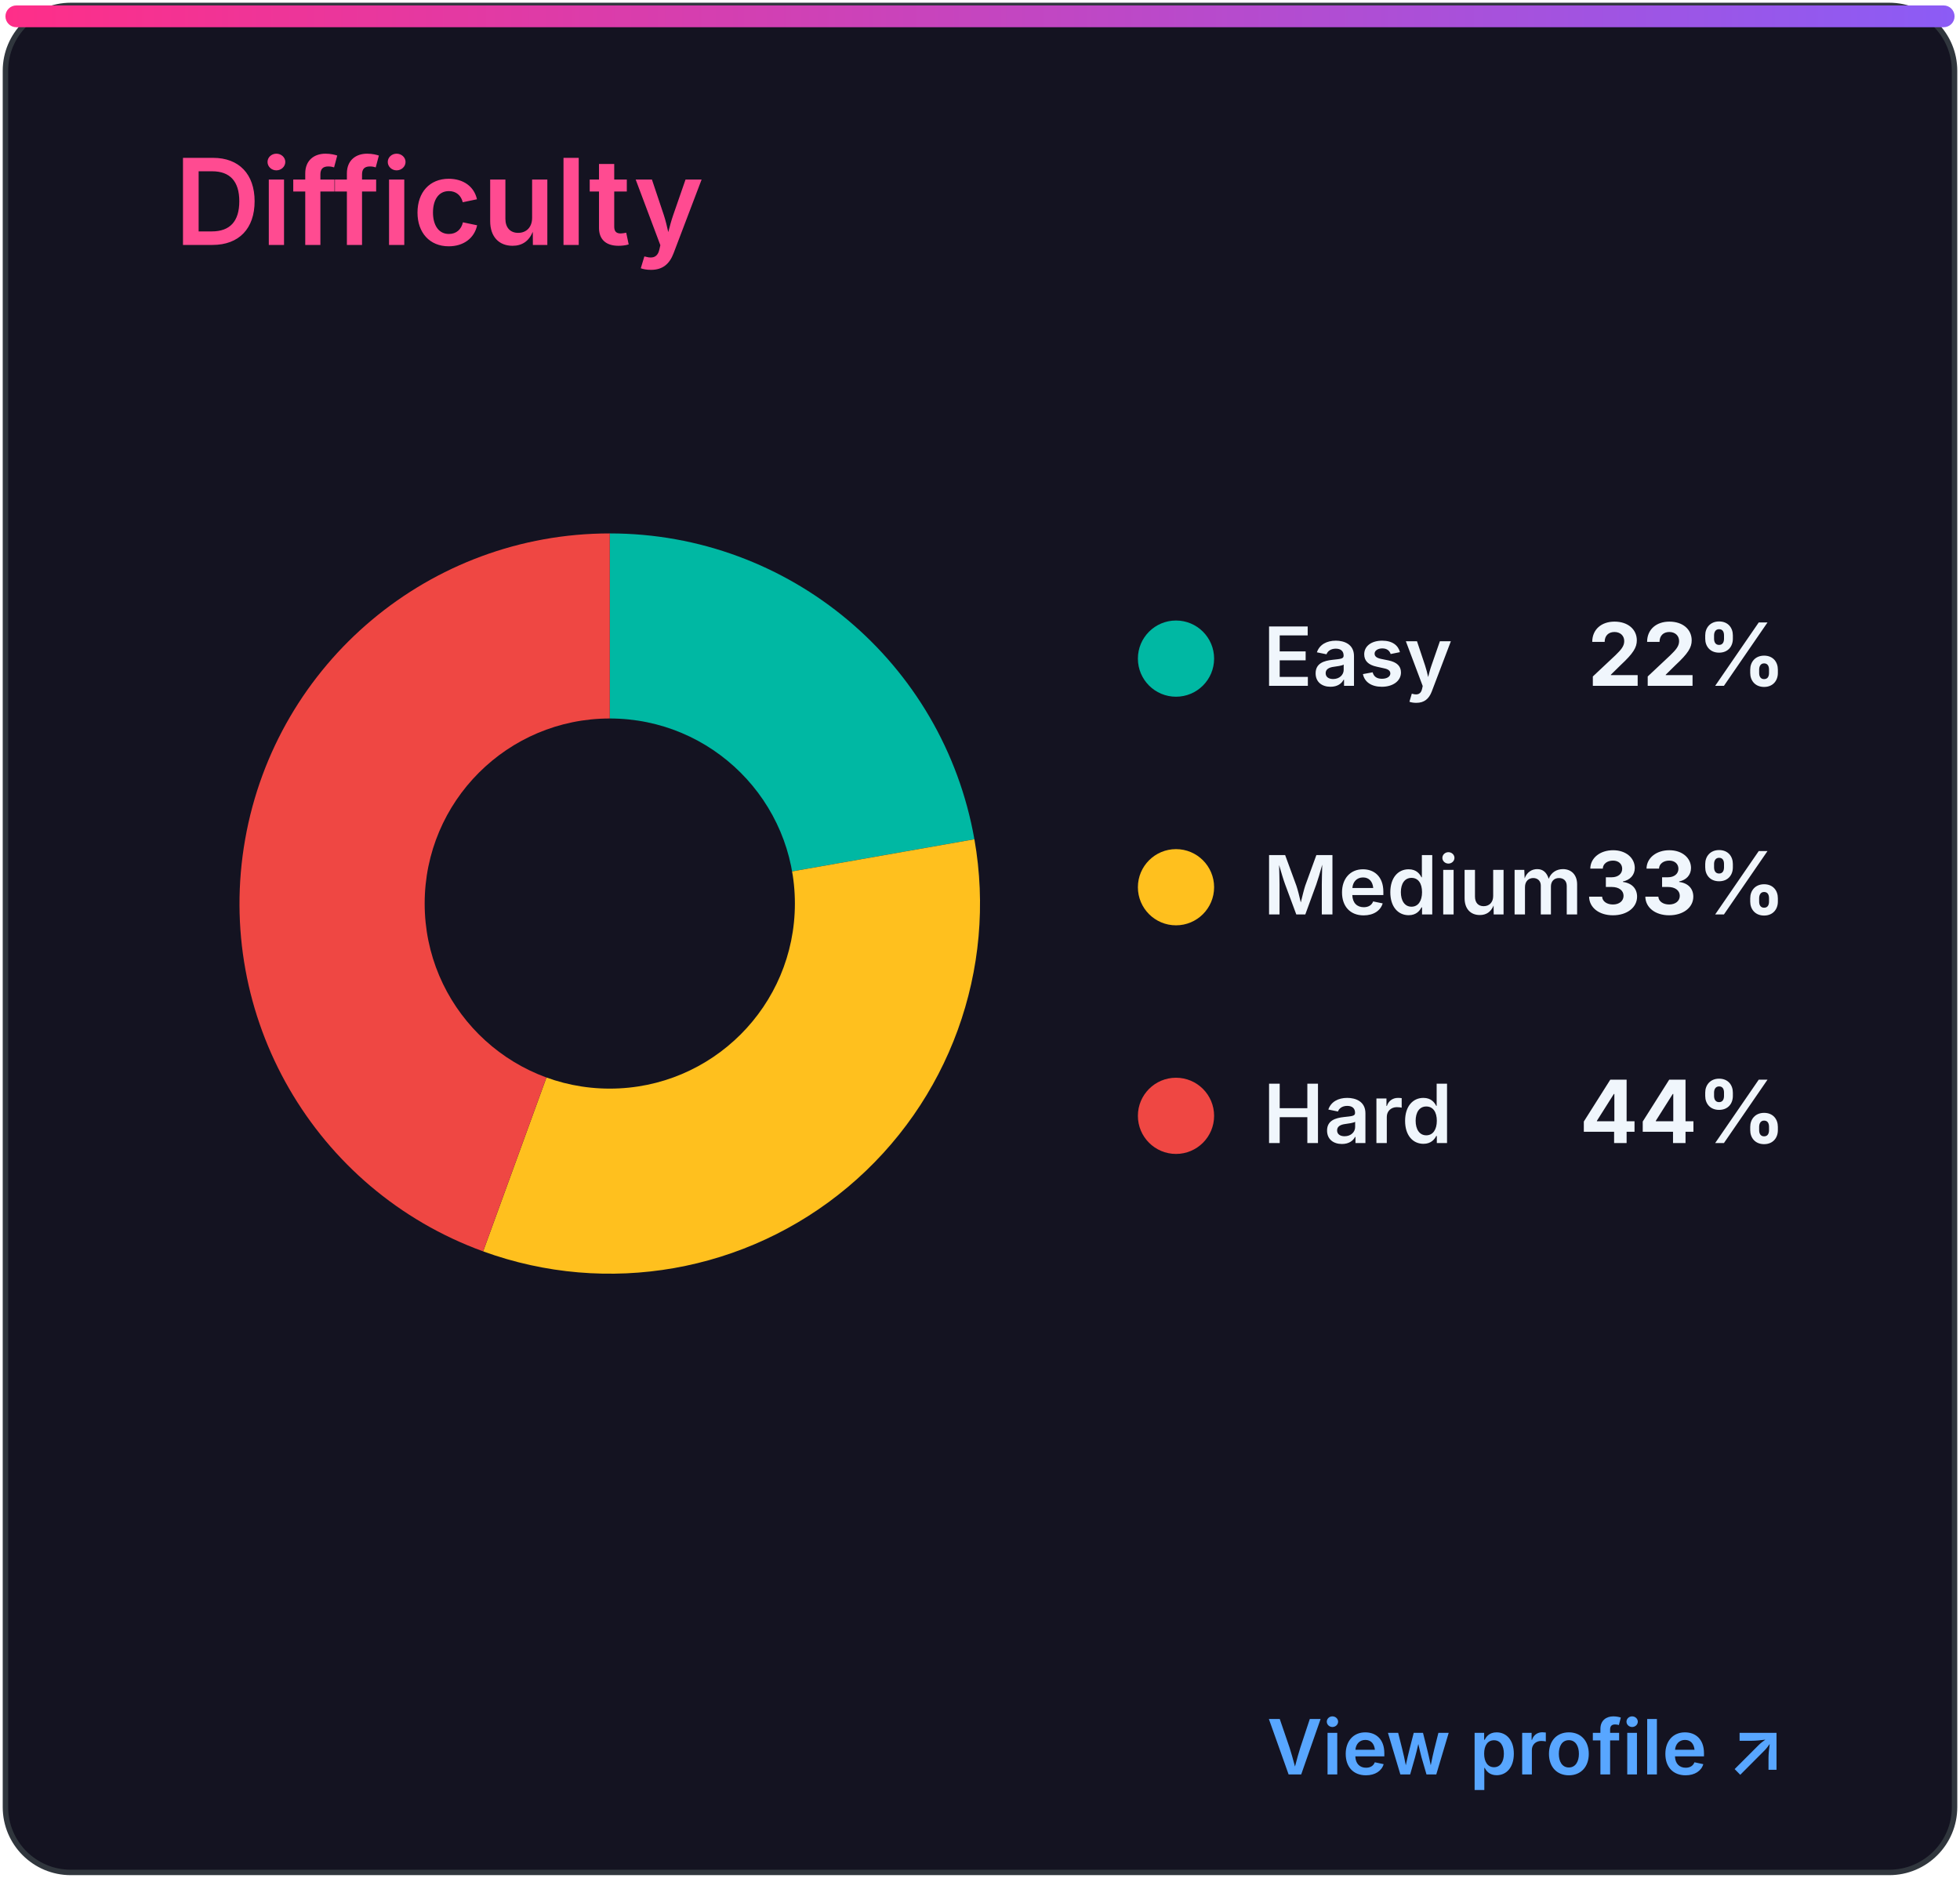
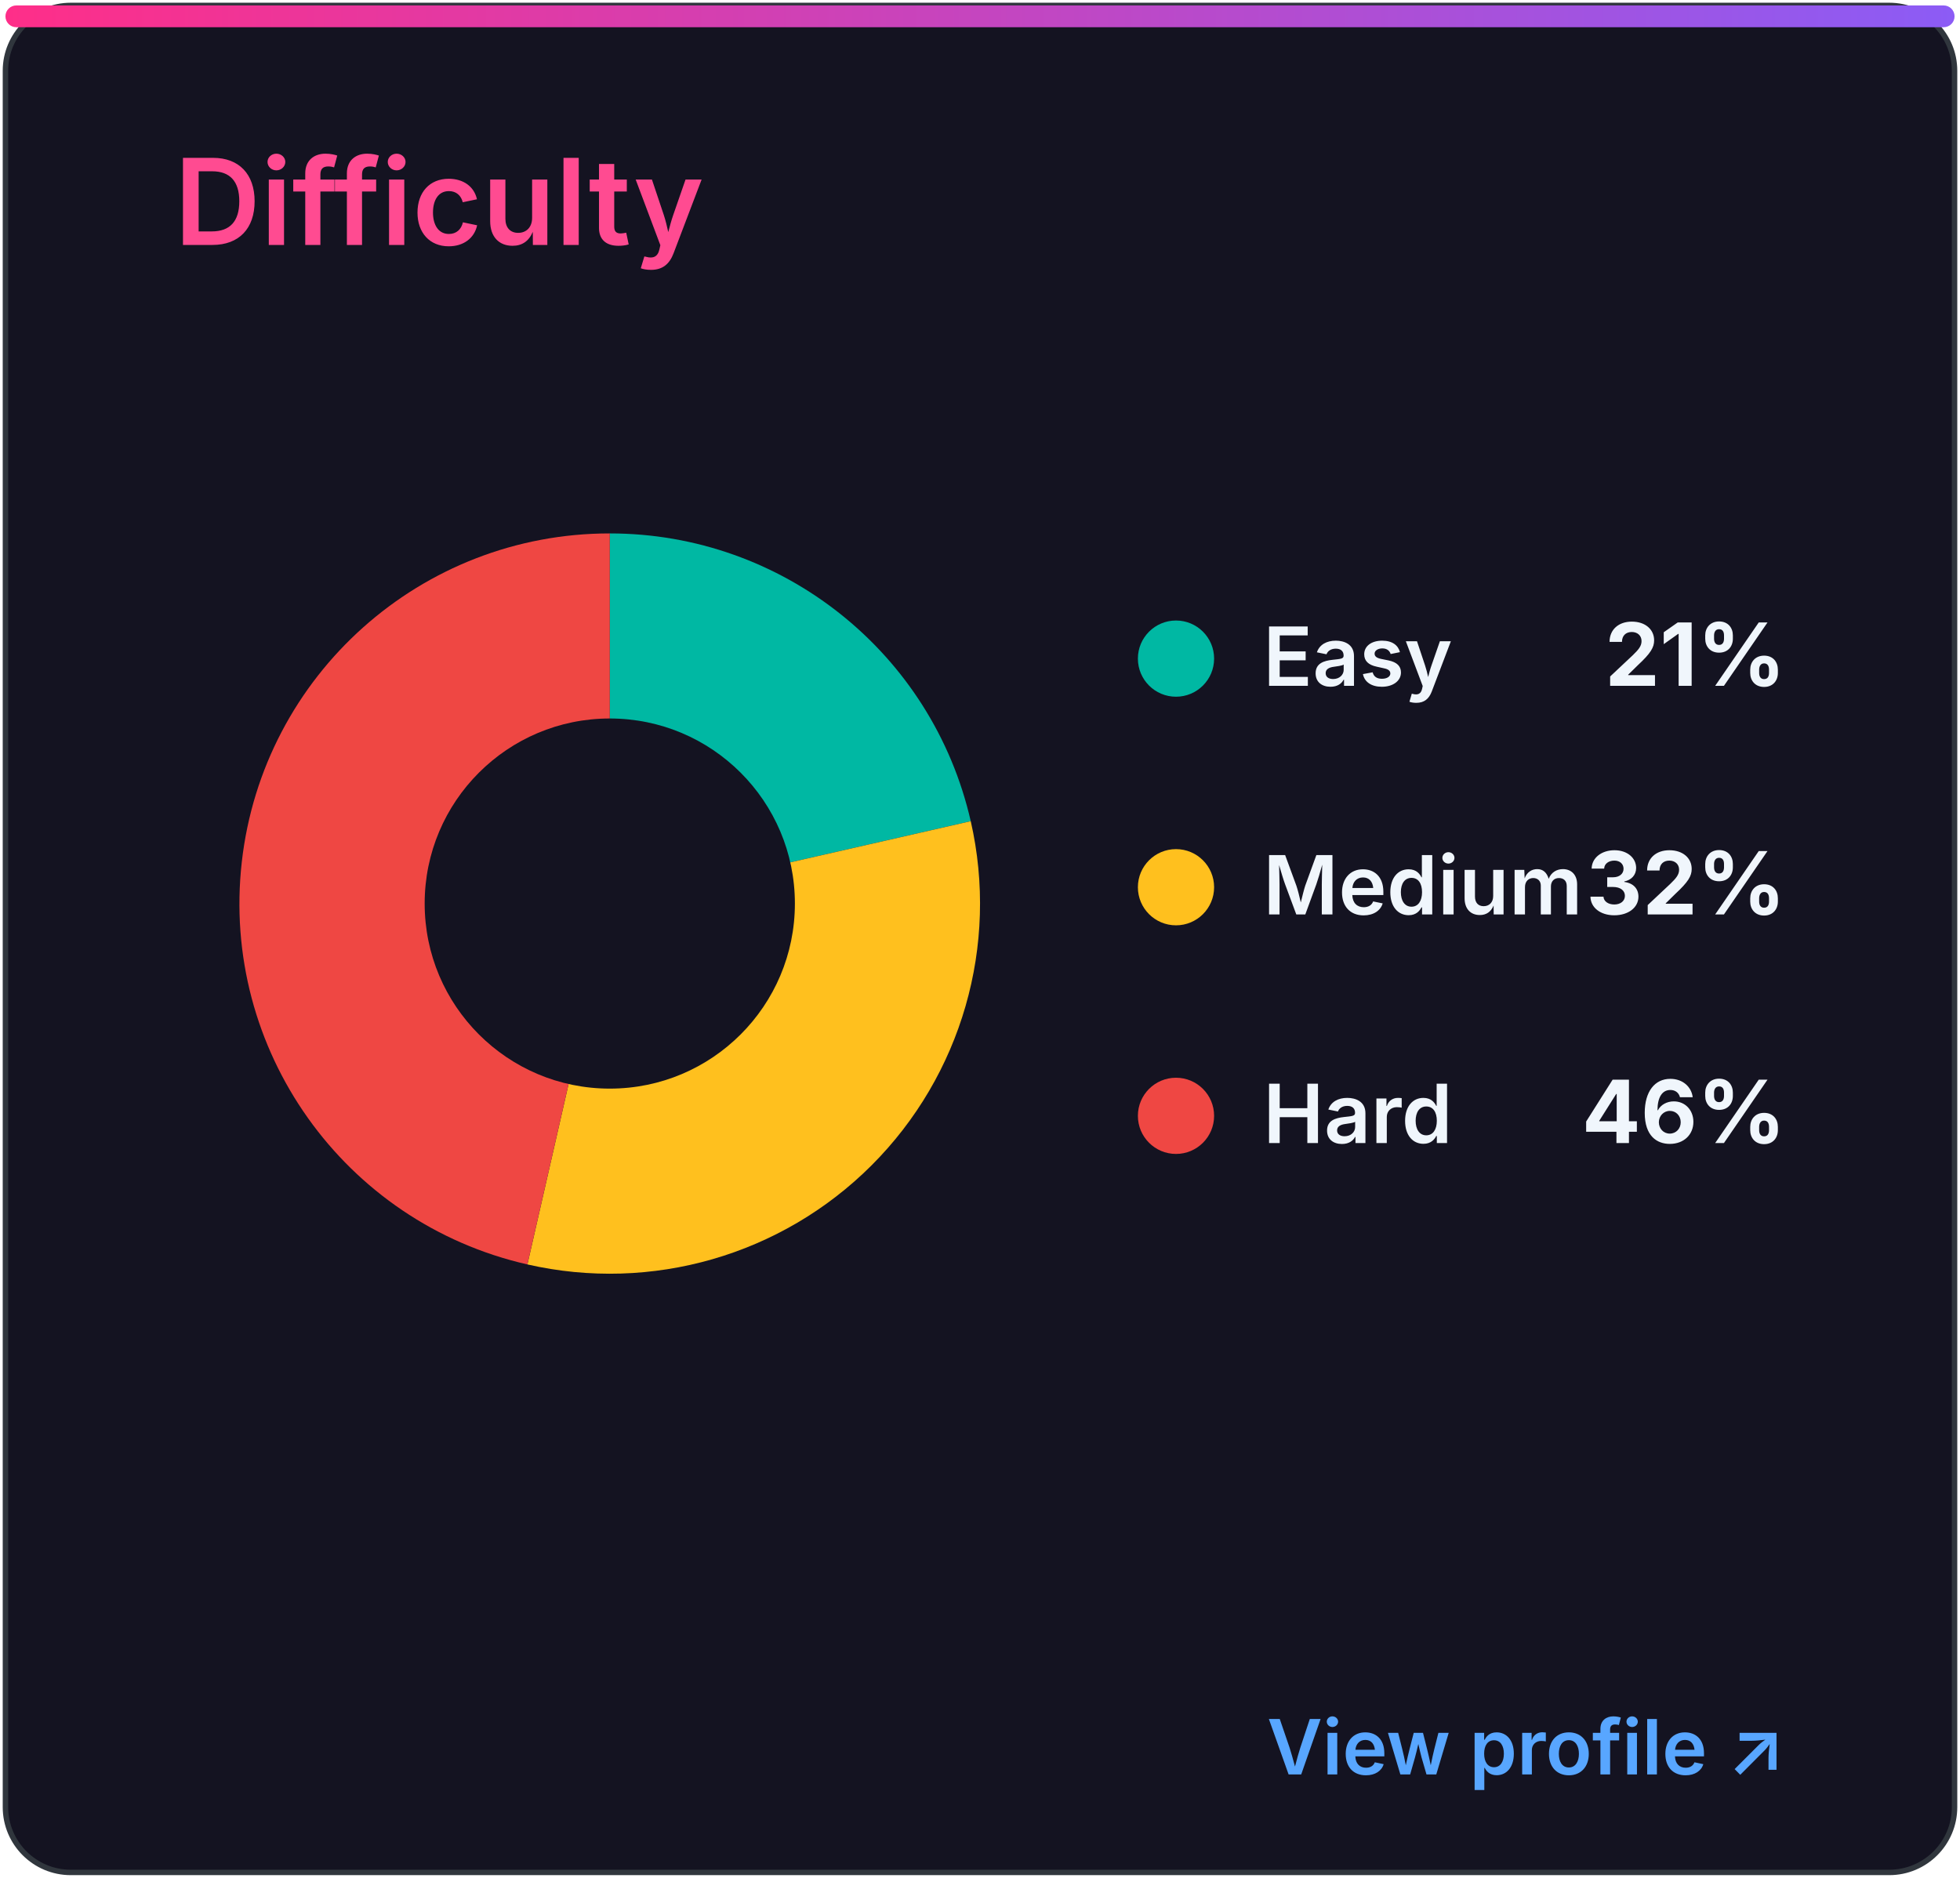
<svg xmlns="http://www.w3.org/2000/svg" width="360" height="345" viewBox="0 0 360 345" role="img" aria-labelledby="title desc">
  <defs>
    <linearGradient id="accent" x1="0" x2="1">
      <stop stop-color="#ff2e88" />
      <stop offset="1" stop-color="#8b5cf6" />
    </linearGradient>
    <clipPath id="bar">
      <rect x="32" y="82" width="296" height="8" rx="4" />
    </clipPath>
    <style>
.heading{font:600 22px -apple-system,BlinkMacSystemFont,'Segoe UI',sans-serif;fill:#ff4b91}
.eyebrow{font:600 10px -apple-system,BlinkMacSystemFont,'Segoe UI',sans-serif;letter-spacing:1.2px;fill:#8b949e}
.total{font:700 52px -apple-system,BlinkMacSystemFont,'Segoe UI',sans-serif;fill:#f0f6fc}
.metric{font:600 15px -apple-system,BlinkMacSystemFont,'Segoe UI',sans-serif;fill:#f0f6fc}
.count{font:700 16px -apple-system,BlinkMacSystemFont,'Segoe UI',sans-serif;fill:#f0f6fc}
.muted{font:500 13px -apple-system,BlinkMacSystemFont,'Segoe UI',sans-serif;fill:#8b949e}
.language{font:700 31px -apple-system,BlinkMacSystemFont,'Segoe UI',sans-serif;fill:#f0f6fc}
.link{font:600 14px -apple-system,BlinkMacSystemFont,'Segoe UI',sans-serif;fill:#58a6ff}
</style>
  </defs>
  <rect x="1" y="1" width="358" height="343" rx="12" fill="#141321" stroke="#30363d" />
  <rect x="1" y="1" width="358" height="4" rx="2" fill="url(#accent)" />
  <text x="32" y="45" class="heading">Difficulty</text>
-   <path d="M 112 166 L 112.00 98.00 A 68 68 0 0 1 178.97 154.19 Z" fill="#00b8a3" />
-   <path d="M 112 166 L 178.97 154.19 A 68 68 0 0 1 88.74 229.90 Z" fill="#ffc01e" />
-   <path d="M 112 166 L 88.74 229.90 A 68 68 0 0 1 112.00 98.00 Z" fill="#ef4743" />
+   <path d="M 112 166 L 112.00 98.00 A 68 68 0 0 1 178.30 150.87 Z" fill="#00b8a3" />
+   <path d="M 112 166 L 178.30 150.87 A 68 68 0 0 1 96.87 232.30 Z" fill="#ffc01e" />
+   <path d="M 112 166 L 96.87 232.30 A 68 68 0 0 1 112.00 98.00 Z" fill="#ef4743" />
  <circle cx="112" cy="166" r="34" fill="#141321" />
  <circle cx="216" cy="121" r="7" fill="#00b8a3" />
  <text x="232" y="126" class="metric">Easy</text>
-   <text x="328" y="126" class="count" text-anchor="end">22%</text>
+   <text x="328" y="126" class="count" text-anchor="end">21%</text>
  <circle cx="216" cy="163" r="7" fill="#ffc01e" />
  <text x="232" y="168" class="metric">Medium</text>
-   <text x="328" y="168" class="count" text-anchor="end">33%</text>
+   <text x="328" y="168" class="count" text-anchor="end">32%</text>
  <circle cx="216" cy="205" r="7" fill="#ef4743" />
  <text x="232" y="210" class="metric">Hard</text>
-   <text x="328" y="210" class="count" text-anchor="end">44%</text>
+   <text x="328" y="210" class="count" text-anchor="end">46%</text>
  <text x="328" y="326" class="link" text-anchor="end">View profile ↗</text>
</svg>
